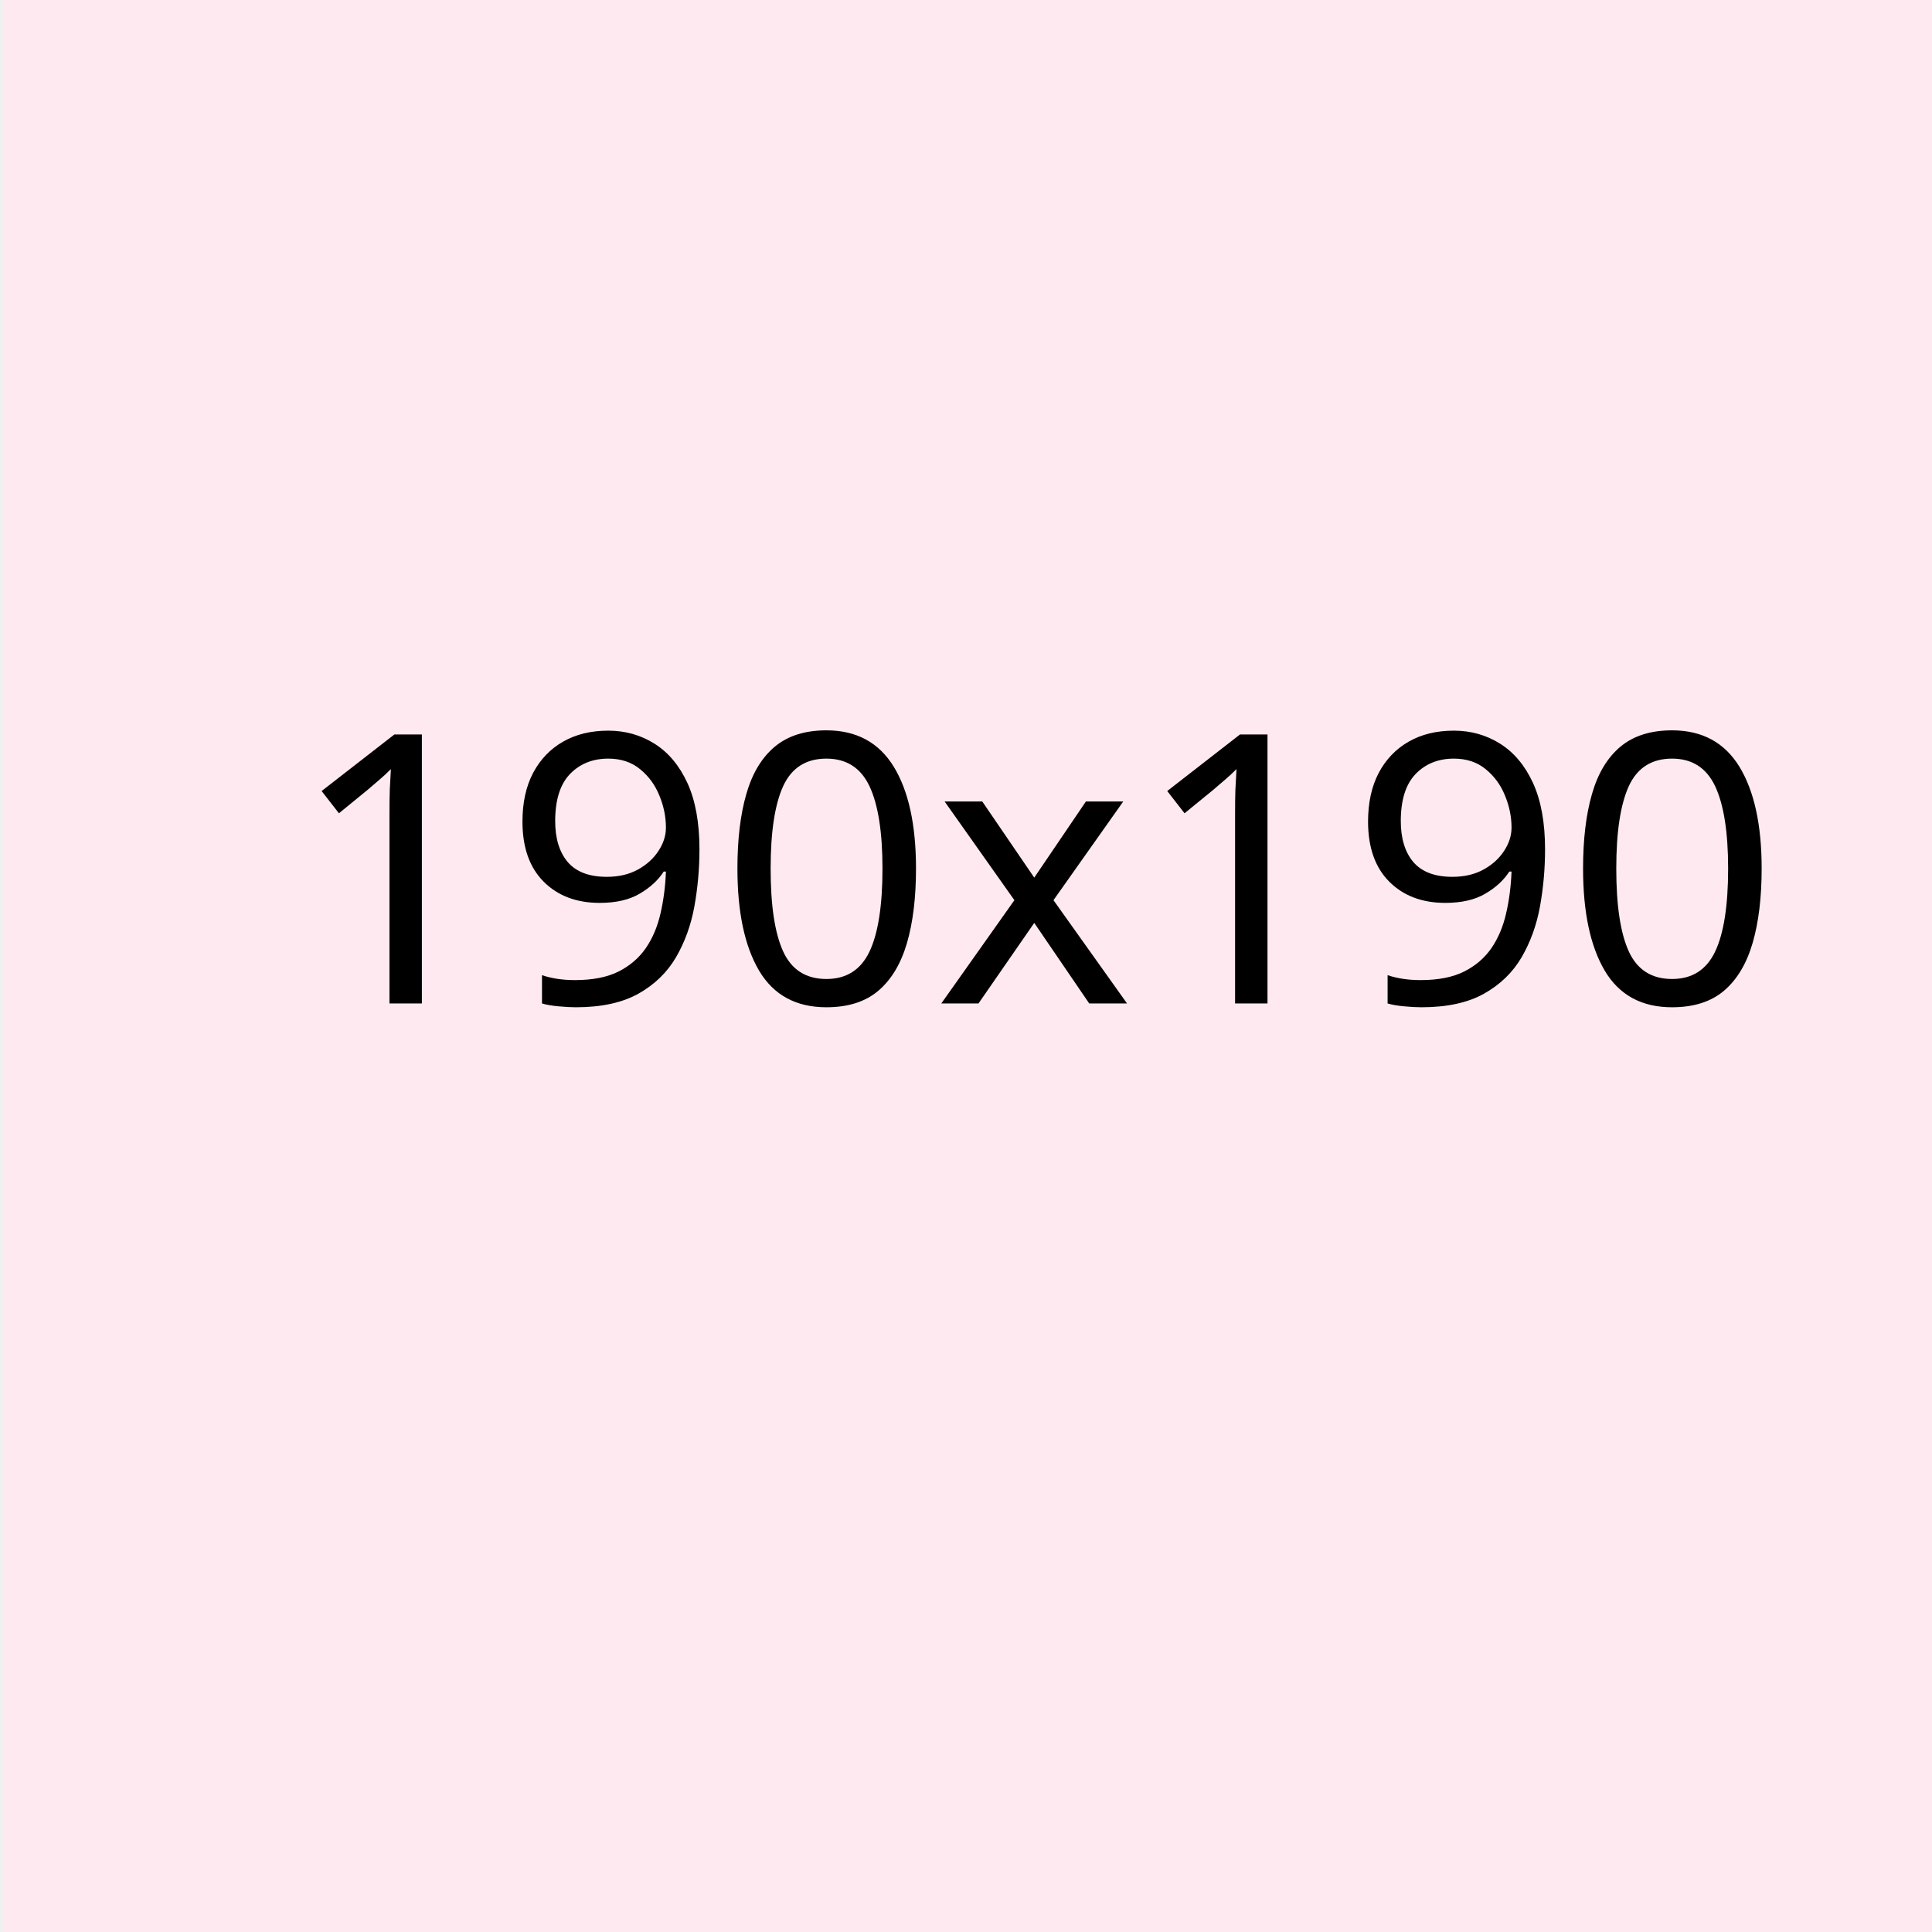
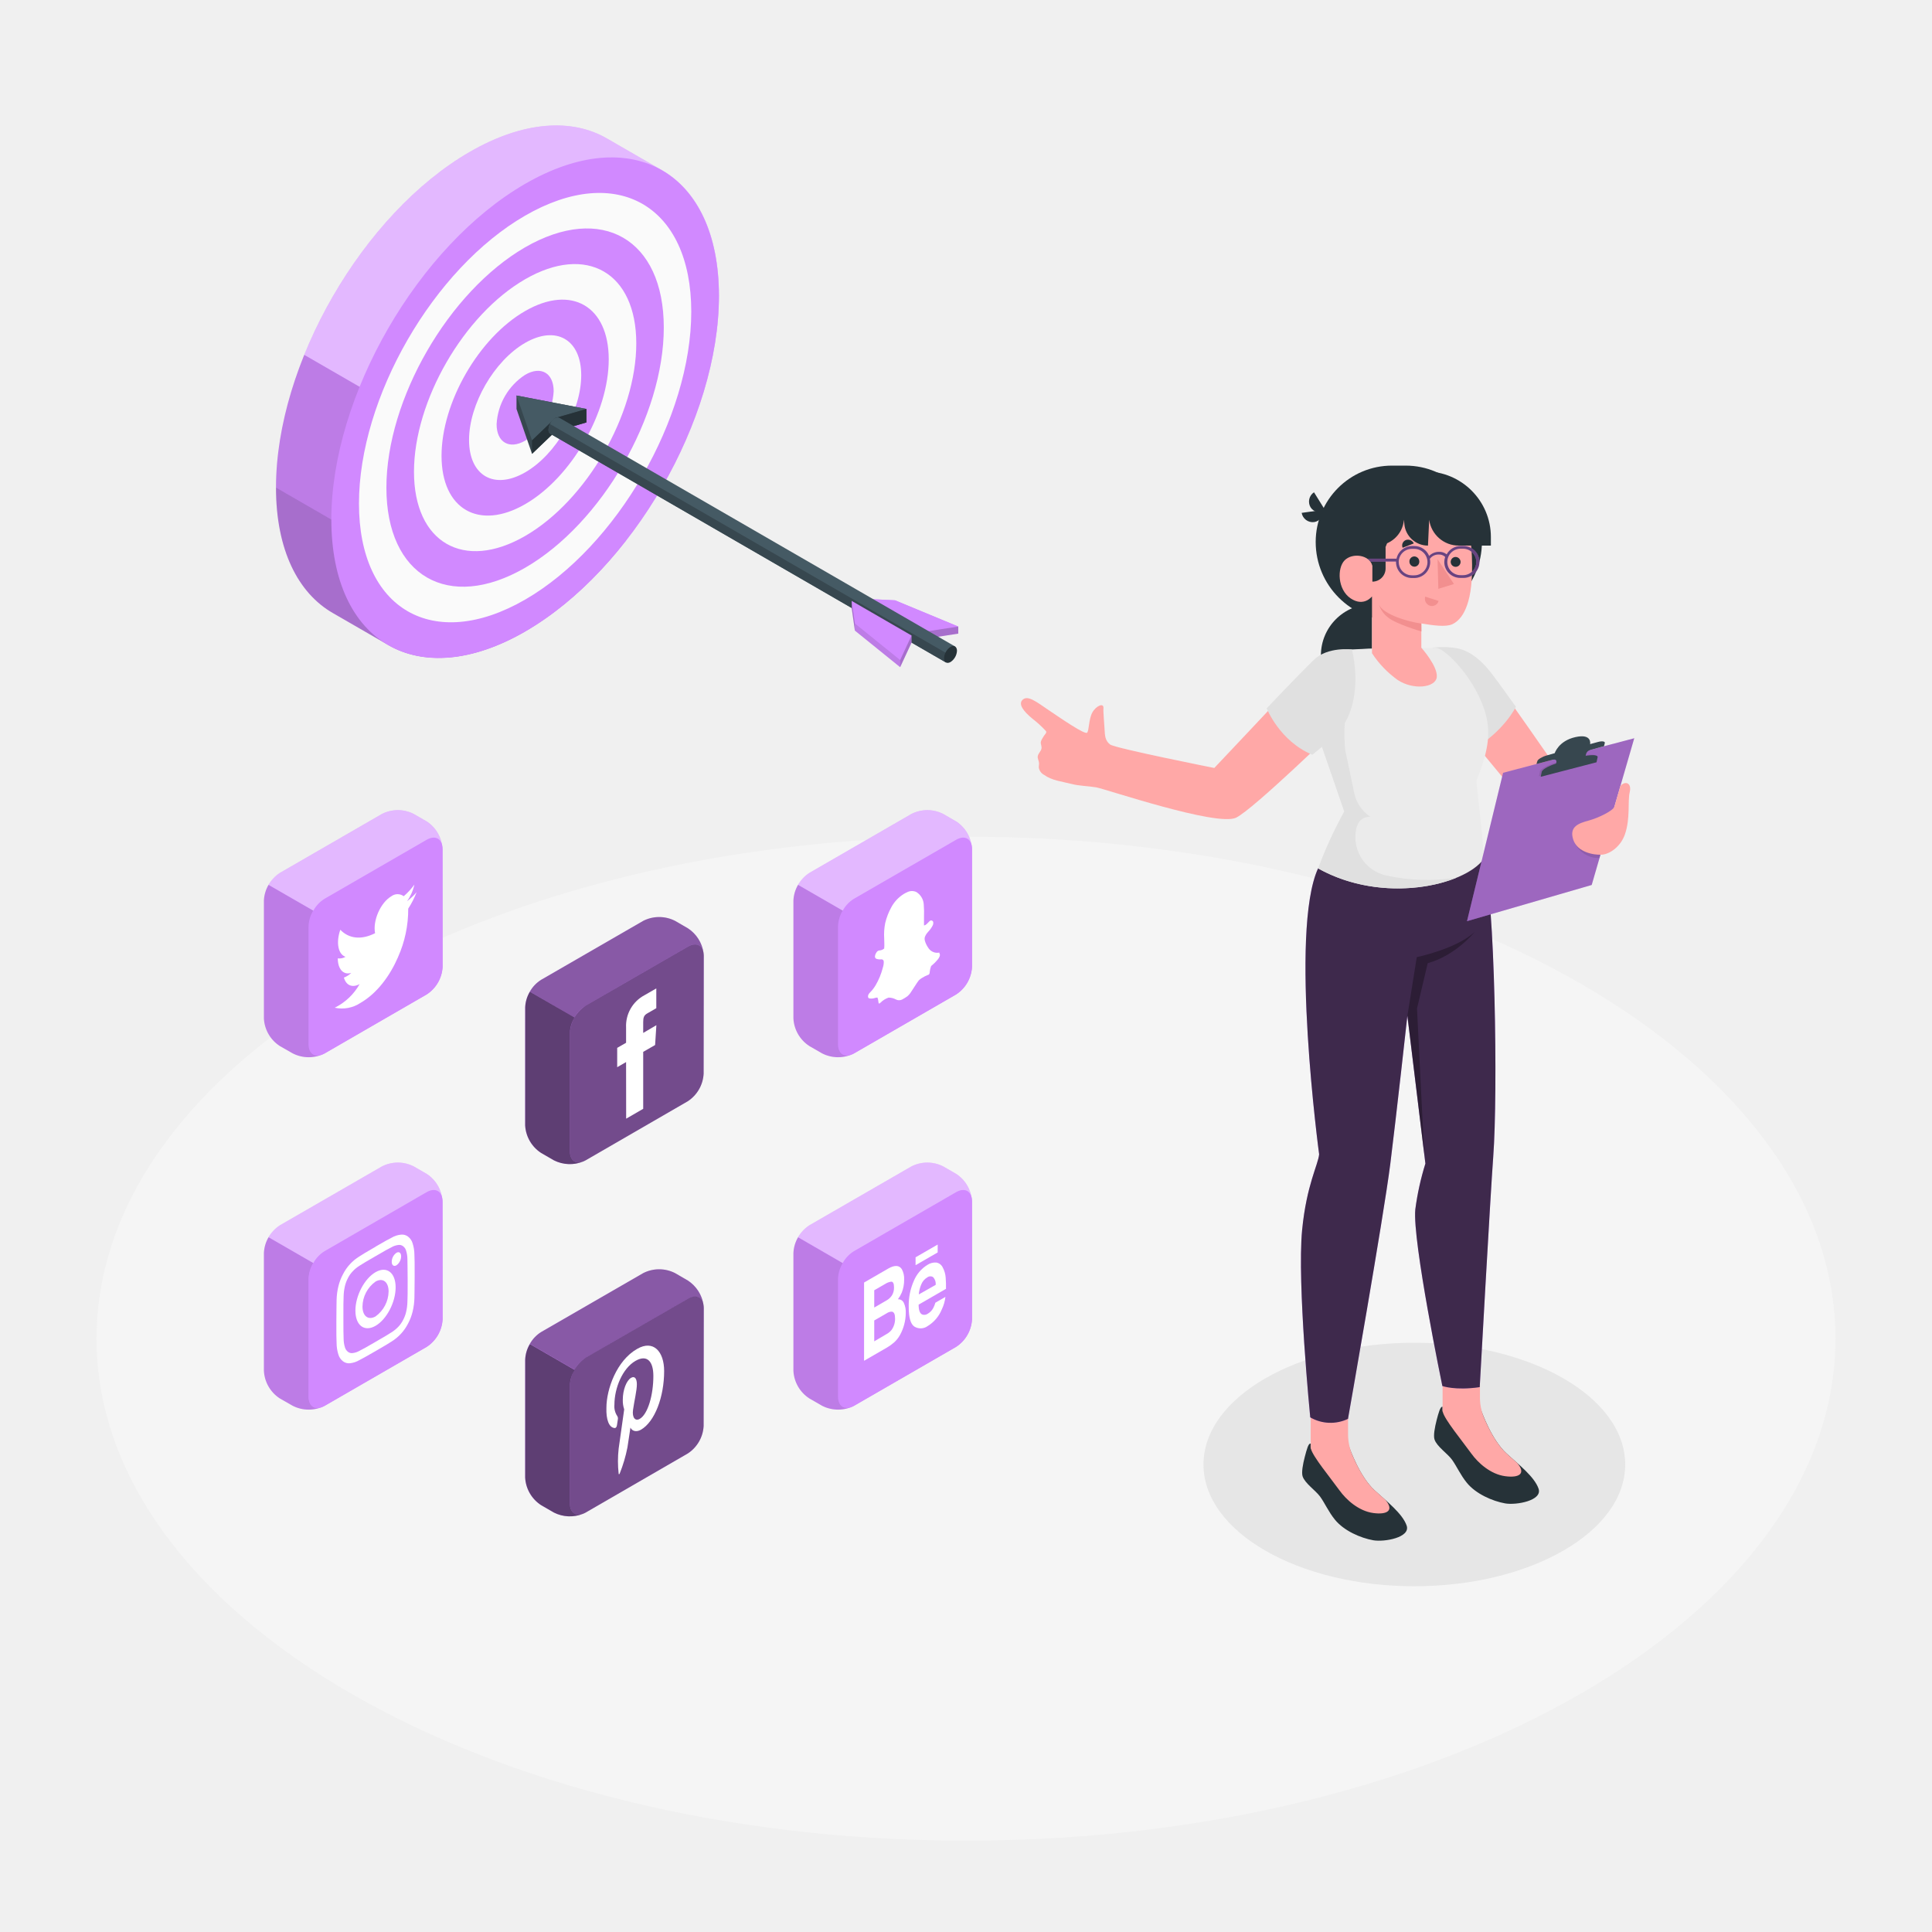
- <svg xmlns="http://www.w3.org/2000/svg" version="1.1" id="Layer_1" x="0px" y="0px" viewBox="0 0 190 190" style="enable-background:new 0 0 190 190;" xml:space="preserve">
-   <style type="text/css">
- 	.st0{fill:#FEE9F0;}
- 	.st1{font-family:'MyriadPro-Regular';}
- 	.st2{font-size:37.042px;}
- </style>
-   <rect x="0.3" class="st0" width="190" height="190" />
-   <text transform="matrix(1 0 0 1 28.3333 98.6836)" class="st1 st2">190x190</text>
+ <svg xmlns="http://www.w3.org/2000/svg" viewBox="0 0 500 500">
+   <g id="freepik--Floor--inject-214">
+     <ellipse id="freepik--floor--inject-214" cx="250" cy="346.45" rx="225.01" ry="129.91" style="fill:#f5f5f5" />
+   </g>
+   <g id="freepik--Shadow--inject-214">
+     <ellipse id="freepik--shadow--inject-214" cx="366.03" cy="379.01" rx="54.57" ry="31.51" style="fill:#e6e6e6" />
+   </g>
+   <g id="freepik--Target--inject-214">
+     <path d="M157.05,35.82c-9.08-5.25-21.62-4.51-35.48,3.49-27.69,16-50.15,54.89-50.14,86.88,0,16.05,5.66,27.3,14.79,32.51,2.38,1.36,11.83,6.82,14.23,8.21,9.07,5.24,21.61,4.49,35.46-3.5,27.69-16,50.15-54.89,50.15-86.88,0-16-5.62-27.2-14.68-32.44" style="fill:#D189FF" />
+     <path d="M71.43,126.19h0c0,16.05,5.66,27.3,14.79,32.51,2.38,1.36,11.83,6.82,14.23,8.21,9.07,5.24,21.6,4.49,35.45-3.5Z" style="opacity:0.2" />
+     <path d="M78.74,91.83c-4.64,11.46-7.31,23.32-7.31,34.36l64.47,37.22h0c9.56-5.52,18.49-13.77,26.09-23.52Z" style="opacity:0.1" />
+     <path d="M162,139.89c14.42-18.5,24.06-42.41,24.06-63.36,0-16-5.62-27.2-14.68-32.44l-14.33-8.27c-9.08-5.25-21.62-4.51-35.48,3.49-18.13,10.48-34,30.77-42.83,52.52Z" style="fill:#fff;opacity:0.4" />
+     <path d="M135.9,47.58c-27.69,16-50.15,54.89-50.15,86.87s22.46,45,50.16,29,50.17-54.89,50.15-86.88S163.57,31.59,135.9,47.58Z" style="fill:#D189FF" />
+     <path d="M135.9,55.81c-23.76,13.72-43,47.09-43,74.52s19.27,38.56,43,24.85,43-47.09,43-74.53S159.66,42.09,135.9,55.81Z" style="fill:#fafafa" />
+     <path d="M135.9,64C116.08,75.49,100,103.33,100,126.22s16.07,32.17,35.9,20.72,35.89-39.28,35.89-62.17S155.73,52.59,135.9,64Z" style="fill:#D189FF" />
+     <path d="M135.9,72.27c-15.89,9.18-28.76,31.49-28.76,49.83s12.88,25.79,28.77,16.61,28.76-31.48,28.76-49.83S151.79,63.1,135.9,72.27Z" style="fill:#fafafa" />
+     <path d="M135.9,80.5c-12,6.9-21.64,23.69-21.63,37.49s9.69,19.39,21.64,12.49S157.54,106.8,157.54,93,147.85,73.6,135.9,80.5Z" style="fill:#D189FF" />
+     <path d="M135.9,88.74c-8,4.62-14.51,15.88-14.51,25.13s6.5,13,14.52,8.38,14.51-15.88,14.51-25.14S143.92,84.11,135.9,88.74Z" style="fill:#fafafa" />
+     <path d="M135.9,97a16.33,16.33,0,0,0-7.38,12.79c0,4.7,3.31,6.61,7.39,4.26a16.35,16.35,0,0,0,7.38-12.79C143.29,96.52,140,94.61,135.9,97Z" style="fill:#D189FF" />
+     <polygon points="248 162.15 231.63 155.36 221.5 154.88 221.5 156.72 237 165.68 248 163.98 248 162.15" style="fill:#D189FF" />
+     <polygon points="221.5 154.88 231.63 155.36 248 162.15 237 163.85 221.5 154.88" style="fill:#D189FF" />
+     <polygon points="237 165.68 237 163.85 248 162.15 248 163.98 237 165.68" style="opacity:0.2" />
+     <polygon points="237 163.85 221.5 154.88 221.5 156.72 237 165.68 237 163.85" style="opacity:0.1" />
+     <polygon points="151.76 105.84 133.67 102.36 133.67 105.84 137.69 117.45 143.75 111.65 143.75 111.65 151.76 109.33 151.76 105.84" style="fill:#37474f" />
+     <polygon points="133.67 102.36 137.69 113.97 143.75 108.16 143.75 108.16 151.76 105.84 133.67 102.36" style="fill:#455a64" />
+     <polygon points="137.69 113.97 137.69 117.45 143.75 111.65 143.75 108.16 137.69 113.97" style="fill:#263238" />
+     <polygon points="143.75 108.16 151.76 105.84 151.76 109.33 143.75 111.65 143.75 108.16" style="fill:#263238" />
+     <path d="M144.83,108.16a1.14,1.14,0,0,0-1.21.08,3.75,3.75,0,0,0-1.67,2.93,1.2,1.2,0,0,0,.5,1.11h0l102.36,59.17,2.33-4.16Z" style="fill:#455a64" />
+     <path d="M142.32,109.73a3.38,3.38,0,0,0-.37,1.44,1.2,1.2,0,0,0,.5,1.11h0l102.36,59.17,1.05-1.86Z" style="fill:#37474f" />
+     <path d="M246,167.41a3.7,3.7,0,0,0-1.68,2.92c0,1.09.75,1.53,1.68,1a3.72,3.72,0,0,0,1.67-2.93C247.64,167.32,246.89,166.87,246,167.41Z" style="fill:#263238" />
+     <polygon points="235.91 166.32 235.91 166.31 235.91 164.47 220.41 155.51 220.41 157.35 221.24 163.2 232.96 172.67 235.91 166.32 235.91 166.32" style="fill:#D189FF" />
+     <polygon points="220.41 155.51 221.24 161.35 221.24 163.19 220.41 157.35 220.41 155.51" style="opacity:0.2" />
+     <polygon points="235.91 164.47 232.96 170.82 232.96 172.66 235.91 166.31 235.91 164.47" style="opacity:0.2" />
+     <polygon points="221.24 161.35 232.96 170.82 232.96 172.66 221.24 163.19 221.24 161.35" style="opacity:0.1" />
+   </g>
+   <g id="freepik--social-icons--inject-214">
+     <path d="M72.4,225.93l26.46-15.28a9.07,9.07,0,0,1,8.21,0l3.34,1.93a9.09,9.09,0,0,1,4.11,7.12v30.54a9.05,9.05,0,0,1-4.11,7.11L84,272.63a9.07,9.07,0,0,1-8.21,0L72.4,270.7a9.07,9.07,0,0,1-4.1-7.11V233A9.06,9.06,0,0,1,72.4,225.93Z" style="fill:#D189FF" />
+     <path d="M114.52,219.7c0-2.62-1.84-3.68-4.11-2.38L84,232.6a9.07,9.07,0,0,0-4.11,7.11v30.55c0,2.62,1.84,3.68,4.11,2.37l26.45-15.28a9.05,9.05,0,0,0,4.11-7.11Z" style="fill:#D189FF" />
+     <path d="M68.3,263.59a9,9,0,0,0,4.1,7.11l3.35,1.93a9.17,9.17,0,0,0,7.51.34c-1.94.73-3.41-.36-3.41-2.71V239.72a8.44,8.44,0,0,1,1.2-4.05L69.5,229a8.4,8.4,0,0,0-1.2,4Z" style="opacity:0.1" />
+     <path d="M114.47,219c-.31-2.09-2-2.85-4.06-1.66L84,232.6a8.29,8.29,0,0,0-2.91,3.07L69.5,229a8.32,8.32,0,0,1,2.9-3.06l26.46-15.28a9.07,9.07,0,0,1,8.21,0l3.34,1.94A9.18,9.18,0,0,1,114.47,219Z" style="fill:#fff;opacity:0.4" />
+     <path d="M103,247.71a30.3,30.3,0,0,0,2.65-12.56,23.28,23.28,0,0,0,2.17-4.25,15.61,15.61,0,0,1-2.49,2.35,11.74,11.74,0,0,0,1.91-4.31,17,17,0,0,1-2.76,3,2.66,2.66,0,0,0-3.18,0c-2.8,1.62-4.87,6.31-4.23,9.57-3.62,1.84-6.82,1.39-9-.89-1.14,3.27-.59,6.36,1.35,7a3.11,3.11,0,0,1-2,.41c0,2.72,1.4,4.39,3.49,3.75A5.52,5.52,0,0,1,89,253c.56,2,2.16,2.73,4.07,1.68a15.06,15.06,0,0,1-6.44,6.12,8.68,8.68,0,0,0,6.66-1.25c4.3-2.48,7.61-7,9.71-11.82" style="fill:#fff" />
+     <path d="M209.43,225.93l26.46-15.28a9.07,9.07,0,0,1,8.21,0l3.34,1.93a9.09,9.09,0,0,1,4.11,7.12v30.54a9.05,9.05,0,0,1-4.11,7.11L221,272.63a9.07,9.07,0,0,1-8.21,0l-3.35-1.93a9.07,9.07,0,0,1-4.1-7.11V233A9.06,9.06,0,0,1,209.43,225.93Z" style="fill:#D189FF" />
+     <path d="M251.55,219.7c0-2.62-1.84-3.68-4.11-2.37L221,232.6a9.07,9.07,0,0,0-4.11,7.11v30.55c0,2.62,1.84,3.68,4.11,2.37l26.45-15.27a9.09,9.09,0,0,0,4.11-7.12Z" style="fill:#D189FF" />
+     <path d="M251.5,219c-.31-2.09-2-2.85-4.06-1.66L221,232.6a8.29,8.29,0,0,0-2.91,3.07L206.53,229a8.32,8.32,0,0,1,2.9-3.06l26.46-15.28a9.07,9.07,0,0,1,8.21,0l3.34,1.94A9.18,9.18,0,0,1,251.5,219Z" style="fill:#fff;opacity:0.4" />
+     <path d="M205.33,263.59a9.07,9.07,0,0,0,4.1,7.11l3.35,1.93a9.21,9.21,0,0,0,7.51.33c-1.94.73-3.41-.36-3.41-2.7V239.71a8.44,8.44,0,0,1,1.2-4.05L206.53,229a8.44,8.44,0,0,0-1.2,4Z" style="opacity:0.1" />
+     <path d="M243.25,246.58h0s0,0,0,0h0a1.28,1.28,0,0,0-.59,0h0a2.73,2.73,0,0,1-2.46-1.34,5.81,5.81,0,0,1-.84-1.77h0a1.85,1.85,0,0,1,0-1h0a4.13,4.13,0,0,1,.84-1.31h0a7.24,7.24,0,0,0,1.14-1.57h0a1.73,1.73,0,0,0,.17-.42l0-.14a1.06,1.06,0,0,0,0-.44h0a.57.57,0,0,0-.4-.36h0c-.21-.08-.46.06-.68.3h0a7.26,7.26,0,0,1-.61.62,0,0,0,0,0,0,0,1.38,1.38,0,0,1-.69.37,1.35,1.35,0,0,1,0-.23h0c0-.63,0-1.31,0-2h0a27.47,27.47,0,0,0-.06-3.15v0a4.06,4.06,0,0,0-1.94-3.3,2.71,2.71,0,0,0-2.37.07h0a7.62,7.62,0,0,0-.85.44,9.14,9.14,0,0,0-3.24,3.45,16.3,16.3,0,0,0-1.58,4.09h0a15.32,15.32,0,0,0-.26,4h0c0,.87.09,1.68,0,2.53a.11.11,0,0,1,0,.06,2.06,2.06,0,0,1-.81.43h0a4,4,0,0,1-.63.1h0a1.11,1.11,0,0,0-.61.56h0v0a1.88,1.88,0,0,0-.34,1v.07h0a.56.56,0,0,0,.2.4c.09.06.17.09.22.12h0a3.12,3.12,0,0,0,1.28.11h0a.6.6,0,0,1,.57.51,4.32,4.32,0,0,1-.23,1.64h0A17.7,17.7,0,0,1,226.6,255a9.34,9.34,0,0,1-1.42,1.83l0,0a1.81,1.81,0,0,0-.51.75.3.3,0,0,0,0,.1.67.67,0,0,0,.08.56.35.35,0,0,0,.21.14h0a2.77,2.77,0,0,0,1.31-.06h0a2.74,2.74,0,0,1,.82-.16s0,.12.09.29.11.72.2,1.11c0,.11.09.17.17.15a.66.66,0,0,0,.32-.22l0,0a5.53,5.53,0,0,1,2.08-1.31h0a4,4,0,0,1,1.95.5h0a1.75,1.75,0,0,0,1.56,0h0a12.33,12.33,0,0,0,1.32-.81h0a4.5,4.5,0,0,0,1-1.15s0,0,0,0c.7-1,1.33-2.13,2-3h0a4,4,0,0,1,.81-.62h0a9.3,9.3,0,0,1,1.7-.85l.06,0a.77.77,0,0,0,.19-.28.66.66,0,0,0,.06-.22c0-.1,0-.15,0-.06a.29.29,0,0,0,0-.09,7,7,0,0,1,.33-1.48.89.89,0,0,1,.35-.37l0,0a10.84,10.84,0,0,0,1.35-1.36l0,0a2.91,2.91,0,0,0,.55-.88h0c.14-.37.07-.72-.12-.79Z" style="fill:#fff;fill-rule:evenodd" />
+     <path d="M209.43,317.13l26.46-15.27a9.07,9.07,0,0,1,8.21,0l3.34,1.93a9.07,9.07,0,0,1,4.11,7.11v30.55a9.08,9.08,0,0,1-4.11,7.11L221,363.83a9.07,9.07,0,0,1-8.21,0l-3.35-1.93a9.06,9.06,0,0,1-4.1-7.11V324.24A9.06,9.06,0,0,1,209.43,317.13Z" style="fill:#D189FF" />
+     <path d="M251.55,310.9c0-2.62-1.84-3.68-4.11-2.37L221,323.8a9.08,9.08,0,0,0-4.11,7.11v30.55c0,2.62,1.84,3.68,4.11,2.37l26.45-15.27a9.07,9.07,0,0,0,4.11-7.11Z" style="fill:#D189FF" />
+     <path d="M231.41,347.4a7.53,7.53,0,0,0,1.49-1.87,12,12,0,0,0,1.51-5.7,5.59,5.59,0,0,0-.51-2.67,1.59,1.59,0,0,0-1.52-.91,8.62,8.62,0,0,0,1-1.74,8.75,8.75,0,0,0,.61-3.33,5.13,5.13,0,0,0-.61-2.74c-.67-1-1.8-1.08-3.41-.19l-6.35,3.67v20.25l5.92-3.42A11.33,11.33,0,0,0,231.41,347.4Zm-5.16-13.48,2.86-1.65a3.8,3.8,0,0,1,1.55-.58c.48,0,.71.52.71,1.46a3.79,3.79,0,0,1-.53,2.09,4.12,4.12,0,0,1-1.39,1.3l-3.2,1.85Zm0,13.22v-5.4l3.24-1.87a2.34,2.34,0,0,1,1.31-.42c.56.08.84.64.84,1.69a4.91,4.91,0,0,1-.87,3,4.16,4.16,0,0,1-1.33,1.12Z" style="fill:#fff" />
+     <path d="M236.64,343.32a3.08,3.08,0,0,0,3.43-.13,9,9,0,0,0,3.66-4.3,10,10,0,0,0,.94-3.25l-2.6,1.5a6.47,6.47,0,0,1-.52,1.33,3.66,3.66,0,0,1-1.41,1.5,1.61,1.61,0,0,1-1.4.25q-1-.36-1-2.58l7.08-4.09a28.31,28.31,0,0,0-.08-2.92,6.49,6.49,0,0,0-.78-2.65,2.23,2.23,0,0,0-1.68-1.24,3.73,3.73,0,0,0-2.28.62,8.8,8.8,0,0,0-3.48,4.08,15.62,15.62,0,0,0-1.34,6.74Q235.16,342.34,236.64,343.32Zm1.82-11a3.65,3.65,0,0,1,1.52-1.73,1.3,1.3,0,0,1,1.51-.07,2.56,2.56,0,0,1,.67,2L237.78,335A8.11,8.11,0,0,1,238.46,332.32Z" style="fill:#fff" />
+     <polygon points="242.67 322.09 236.95 325.39 236.95 327.43 242.67 324.13 242.67 322.09" style="fill:#fff" />
+     <path d="M251.5,310.19c-.31-2.09-2-2.84-4.06-1.66L221,323.8a8.29,8.29,0,0,0-2.91,3.07l-11.55-6.68a8.39,8.39,0,0,1,2.9-3.06l26.46-15.28a9.13,9.13,0,0,1,8.21,0l3.34,1.94A9.18,9.18,0,0,1,251.5,310.19Z" style="fill:#fff;opacity:0.4" />
+     <path d="M205.33,354.79a9.06,9.06,0,0,0,4.1,7.11l3.35,1.93a9.17,9.17,0,0,0,7.51.33c-1.94.73-3.41-.36-3.41-2.7V330.91a8.37,8.37,0,0,1,1.2-4l-11.55-6.68a8.44,8.44,0,0,0-1.2,4.05Z" style="opacity:0.1" />
+     <path d="M182.14,338.51a9.09,9.09,0,0,0-4.1-7.11l-3.35-1.93a9.07,9.07,0,0,0-8.21,0L140,344.74a9.09,9.09,0,0,0-4.11,7.12V382.4a9.09,9.09,0,0,0,4.11,7.12l3.34,1.93a9.13,9.13,0,0,0,8.21,0L178,376.17a9.09,9.09,0,0,0,4.1-7.11Z" style="fill:#D189FF" />
+     <path d="M135.92,382.41a9.07,9.07,0,0,0,4.11,7.11l3.34,1.93a9.13,9.13,0,0,0,7.51.33c-1.93.73-3.4-.36-3.4-2.7V358.53a8.28,8.28,0,0,1,1.21-4l-11.56-6.68a8.44,8.44,0,0,0-1.2,4.05Z" style="opacity:0.55" />
+     <path d="M182.14,338.49c0-2.62-1.84-3.68-4.1-2.37l-26.46,15.27a9.08,9.08,0,0,0-4.1,7.12v30.54c0,2.67,1.83,3.7,4.1,2.4L178,376.15a9.06,9.06,0,0,0,4.1-7.11Z" style="opacity:0.45" />
+     <path d="M182.09,337.8c-.31-2.08-2-2.84-4.06-1.66l-26.44,15.27a8.29,8.29,0,0,0-2.91,3.07l-11.55-6.67a8.24,8.24,0,0,1,2.9-3.06l26.45-15.28a9.09,9.09,0,0,1,8.22,0L178,331.4A9.19,9.19,0,0,1,182.09,337.8Z" style="opacity:0.35" />
+     <path d="M159.12,369.58c.25,0,.48-.27.55-.75.05-.33.17-1.16.23-1.5s0-.61-.16-.86a4.55,4.55,0,0,1-.73-2.93c0-4.32,2.09-9.41,5.46-11.35,3-1.72,4.62.14,4.62,3.89,0,4.93-1.41,9.9-3.52,11.12-1.16.67-2-.31-1.75-2.28.33-2.36,1-5.07,1-6.64,0-1.4-.49-2.28-1.5-1.7-1.19.69-2.14,3.13-2.14,5.66a7.29,7.29,0,0,0,.36,2.51s-1.22,8.63-1.43,10.14a29,29,0,0,0,0,6.52c0,.19.19.14.27-.06a37.42,37.42,0,0,0,2-6.75c.14-.84.78-5.15.78-5.15.39.91,1.52,1.25,2.72.56,3.57-2.06,6-8.47,6-15.18,0-5.07-2.79-8.18-7-5.73-5.28,3-7.94,10.4-7.94,15.26C156.84,367.3,157.56,369.5,159.12,369.58Z" style="fill:#fff" />
+     <path d="M72.4,317.13l26.46-15.27a9.07,9.07,0,0,1,8.21,0l3.34,1.93a9.07,9.07,0,0,1,4.11,7.11v30.55a9.08,9.08,0,0,1-4.11,7.11L84,363.83a9.07,9.07,0,0,1-8.21,0L72.4,361.9a9.06,9.06,0,0,1-4.1-7.11V324.24A9.06,9.06,0,0,1,72.4,317.13Z" style="fill:#D189FF" />
+     <path d="M68.3,354.79a9.08,9.08,0,0,0,4.1,7.12l3.35,1.93a9.21,9.21,0,0,0,7.51.33c-1.94.73-3.41-.36-3.41-2.7V330.92a8.44,8.44,0,0,1,1.2-4.05L69.5,320.2a8.44,8.44,0,0,0-1.2,4.05Z" style="opacity:0.1" />
+     <path d="M114.52,310.91c0-2.62-1.84-3.68-4.11-2.37L84,323.81a9.08,9.08,0,0,0-4.11,7.11v30.55c0,2.62,1.84,3.68,4.11,2.37l26.45-15.27a9.08,9.08,0,0,0,4.11-7.11Z" style="fill:#D189FF" />
+     <path d="M114.47,310.19c-.31-2.09-2-2.84-4.06-1.66L84,323.8a8.29,8.29,0,0,0-2.91,3.07L69.5,320.19a8.39,8.39,0,0,1,2.9-3.06l26.46-15.28a9.13,9.13,0,0,1,8.21,0l3.34,1.94A9.18,9.18,0,0,1,114.47,310.19Z" style="fill:#fff;opacity:0.4" />
+     <path d="M97.19,325.1c2.7-1.57,3-1.74,4.09-2.29a4.56,4.56,0,0,1,1.89-.62,1.57,1.57,0,0,1,1.16.34,2.09,2.09,0,0,1,.76,1.11,7.6,7.6,0,0,1,.35,2.31c0,1.4.06,1.82.06,5.43s0,4-.06,5.5a12.62,12.62,0,0,1-.35,2.71,8,8,0,0,1-.76,2,7.42,7.42,0,0,1-1.16,1.69,9,9,0,0,1-1.89,1.55c-1.07.68-1.39.88-4.09,2.44s-3,1.74-4.1,2.29a4.58,4.58,0,0,1-1.88.62,1.59,1.59,0,0,1-1.17-.34,2.25,2.25,0,0,1-.76-1.11,7.6,7.6,0,0,1-.35-2.31c-.05-1.4-.06-1.82-.06-5.43s0-4,.06-5.5a12.62,12.62,0,0,1,.35-2.71,8.88,8.88,0,0,1,.76-2,7.15,7.15,0,0,1,1.17-1.69,8.61,8.61,0,0,1,1.88-1.55c1.07-.68,1.39-.88,4.1-2.44m0-2.44c-2.76,1.59-3.1,1.81-4.18,2.5a11.5,11.5,0,0,0-4.26,4.64,13.1,13.1,0,0,0-1.17,3.07,16.44,16.44,0,0,0-.47,3.55c0,1.47-.06,1.94-.06,5.61s0,4.13.06,5.54a9.92,9.92,0,0,0,.47,3,3.43,3.43,0,0,0,1.17,1.72,2.51,2.51,0,0,0,1.79.52A6.06,6.06,0,0,0,93,352c1.08-.56,1.42-.74,4.18-2.33s3.09-1.81,4.18-2.5a11.74,11.74,0,0,0,4.25-4.64,13.1,13.1,0,0,0,1.17-3.07,16.54,16.54,0,0,0,.47-3.56c0-1.47.06-1.93.06-5.6s0-4.13-.06-5.54a9.92,9.92,0,0,0-.47-3,3.38,3.38,0,0,0-1.17-1.72,2.51,2.51,0,0,0-1.79-.52,5.83,5.83,0,0,0-2.46.79c-1.09.56-1.43.74-4.18,2.33" style="fill:#fff" />
+     <path d="M97.19,329.24c-2.88,1.66-5.21,6.11-5.21,9.95s2.33,5.59,5.21,3.93,5.2-6.11,5.2-9.95-2.33-5.59-5.2-3.93m0,11.45c-1.87,1.07-3.38-.07-3.38-2.56a8.09,8.09,0,0,1,3.38-6.46c1.86-1.07,3.38.07,3.38,2.56a8.12,8.12,0,0,1-3.38,6.46" style="fill:#fff" />
+     <path d="M103.81,325.14a2.92,2.92,0,0,1-1.21,2.32c-.67.39-1.22,0-1.22-.92a2.89,2.89,0,0,1,1.22-2.32c.67-.39,1.21,0,1.21.92" style="fill:#fff" />
+     <path d="M182.14,247.36a9.1,9.1,0,0,0-4.1-7.12l-3.35-1.93a9.07,9.07,0,0,0-8.21,0L140,253.59a9.07,9.07,0,0,0-4.11,7.11v30.55a9.07,9.07,0,0,0,4.11,7.11l3.34,1.93a9.07,9.07,0,0,0,8.21,0L178,285a9.1,9.1,0,0,0,4.1-7.12Z" style="fill:#D189FF" />
+     <path d="M135.92,291.25a9.09,9.09,0,0,0,4.11,7.12l3.34,1.93a9.21,9.21,0,0,0,7.51.33c-1.93.73-3.4-.36-3.4-2.7V267.38a8.35,8.35,0,0,1,1.21-4.05l-11.56-6.67a8.44,8.44,0,0,0-1.2,4Z" style="opacity:0.55" />
+     <path d="M182.14,247.36c0-2.62-1.84-3.68-4.1-2.37l-26.46,15.27a9.06,9.06,0,0,0-4.1,7.11v30.55c0,2.62,1.83,3.68,4.1,2.37L178,285a9.08,9.08,0,0,0,4.1-7.12Z" style="opacity:0.45" />
+     <path d="M162.05,289.51l4.41-2.55V272.22l3.08-1.77.33-5.13-3.41,2v-2.81c0-1.16.18-1.72,1-2.21l2.39-1.38v-5.12l-3.06,1.76a9,9,0,0,0-4.76,8.37v3.94l-2.3,1.32v5l2.3-1.33Z" style="fill:#fff" />
+     <path d="M182.09,246.65c-.31-2.09-2-2.85-4.06-1.66l-26.44,15.27a8.21,8.21,0,0,0-2.91,3.07l-11.55-6.68a8.24,8.24,0,0,1,2.9-3.06l26.45-15.28a9.09,9.09,0,0,1,8.22,0l3.33,1.94A9.15,9.15,0,0,1,182.09,246.65Z" style="opacity:0.35" />
+   </g>
+   <g id="freepik--Character--inject-214">
+     <path d="M371.57,167.6c6.38.29,9.42,1.28,12.76,5.21s20,28.1,20,28.1-2.95,8.28-9.41,7.57l-12.68-15.34Z" style="fill:#ffa8a7" />
+     <path d="M370.72,167.61s4.58-.6,7.85.58,5.82,3.93,7.74,6.47,6,8.26,6,8.26-3.05,6.4-11.37,11.22Z" style="fill:#e0e0e0" />
+     <g id="freepik--character--inject-214">
+       <path d="M363.12,160.65h-2.21a20.41,20.41,0,0,1-20.41-20.4h0a19.75,19.75,0,0,1,19.75-19.75h3.52a19.75,19.75,0,0,1,19.75,19.75h0A20.41,20.41,0,0,1,363.12,160.65Z" style="fill:#263238" />
+       <path d="M341.85,182.86h0a13.25,13.25,0,0,0,13.24-13.25V156.37h0a13.24,13.24,0,0,0-13.24,13.24Z" style="fill:#263238" />
+       <path d="M348.86,375v-1.38c.55,1.62,3.08,8.6,6.91,12.1,3.05,2.78,7.21,6,8.27,9.1s-5.79,4.3-8.64,3.8c-3.31-.59-7.59-2.46-9.92-5.33-1.64-2-2.68-4.4-3.86-6s-3.86-3.36-4.5-5.19c-.34-1,.07-3.21.56-5.07s.93-3.59,1.51-3.43c0,.21,0,1.05,0,1.05a7.65,7.65,0,0,0,4.84,1.63C345.44,376.35,348.87,376.07,348.86,375Z" style="fill:#263238" />
+       <path d="M358.53,388.16c-.94-.85-1.89-1.67-2.76-2.46-2.68-2.44-4.72-6.59-5.89-9.42a13.25,13.25,0,0,1-1-5.09v-5.51h-9.67v9h0v.24l.05,0c.47,2,4.91,7.35,7.43,10.83,1.69,2.34,4.9,5.31,8.73,5.82C359,392.06,360.9,390.91,358.53,388.16Z" style="fill:#ffa8a7" />
+       <path d="M383,365.46v-1.38c.55,1.62,3.08,8.6,6.91,12.1,3.05,2.78,7.21,6,8.27,9.09s-5.79,4.31-8.64,3.81c-3.31-.59-7.59-2.47-9.92-5.33-1.64-2-2.69-4.4-3.86-6s-3.87-3.36-4.5-5.19c-.35-1,.07-3.21.55-5.08.45-1.71.94-3.58,1.52-3.42v1.05a7.63,7.63,0,0,0,4.84,1.63C379.57,366.82,383,366.54,383,365.46Z" style="fill:#263238" />
+       <path d="M392.66,378.63c-.94-.85-1.89-1.67-2.76-2.46-2.68-2.45-4.72-6.59-5.89-9.42a13.29,13.29,0,0,1-1-5.09v-5.51h-9.67v9h0v.24l.05,0c.47,2,4.9,7.35,7.42,10.83,1.69,2.34,4.91,5.31,8.74,5.82C393.17,382.53,395,381.38,392.66,378.63Z" style="fill:#ffa8a7" />
+       <path d="M341.12,224.73c-7.5,16.37.27,74,.27,74-.23,2.66-3.26,7.89-4.4,19.58-1.33,13.81,2.1,48.5,2.1,48.5a10.46,10.46,0,0,0,9.77.39s9.22-52.24,10.95-66c1.51-12,4.42-38.35,4.42-38.35l4.66,38.28A70.87,70.87,0,0,0,366.28,313c-.79,8.08,7,45.7,7,45.7s3.34,1.22,9.67.29c0,0,2.77-49.93,3.5-59.66,1.23-16.35.47-67.35-2.53-77Z" style="fill:#D189FF" />
+       <path d="M341.12,224.73c-7.5,16.37.27,74,.27,74-.23,2.66-3.26,7.89-4.4,19.58-1.33,13.81,2.1,48.5,2.1,48.5a10.46,10.46,0,0,0,9.77.39s9.22-52.24,10.95-66c1.51-12,4.42-38.35,4.42-38.35l4.66,38.28A70.87,70.87,0,0,0,366.28,313c-.79,8.08,7,45.7,7,45.7s3.34,1.22,9.67.29c0,0,2.77-49.93,3.5-59.66,1.23-16.35.47-67.35-2.53-77Z" style="opacity:0.7" />
+       <path d="M364.23,262.91l2.43-15.2s10.29-2.14,15-6.53c0,0-4.9,6.1-12.17,8.09L366.72,261l1.86,37.66Z" style="opacity:0.3" />
+       <path d="M354.34,167.85h0c-2.85.2-3.8.13-5.87.34-4.13.43-5.13,6.47-6.82,10a16.45,16.45,0,0,0-.45,12.39L347.89,210s-3.13,7.58-6.77,14.74c16.8,9.38,37.79,4.45,42.84-2.4.21-1.45-1.08-12.8-1.88-20.21,3-7.43,3.74-12.13,2.49-17-2.32-9.11-10.62-17.49-13-17.48Z" style="fill:#ebebeb" />
+       <path d="M340.06,127.4l2.91,4.68a2.68,2.68,0,0,1-3.79-.78A2.9,2.9,0,0,1,340.06,127.4Z" style="fill:#263238" />
+       <path d="M336.87,132.73l5.46-.76a2.68,2.68,0,0,1-2.25,3.15A2.91,2.91,0,0,1,336.87,132.73Z" style="fill:#263238" />
+       <path d="M376.16,129.2c2.27,1.34,5.07,7.05,4.8,19-.24,10.15-3.53,12.66-5.18,13.38s-4.84.29-7.94-.23v6.27s4.28,4.79,4,7.59-6.19,3.45-10.19.72a26,26,0,0,1-6.58-6.88V154.35s-2.09,2.8-5.51.52S346,147,348,145s6.35-1.44,7.15,1.35c0,0,5.07-3.77,5.07-13.1C360.24,129.33,370.75,128.87,376.16,129.2Z" style="fill:#ffa8a7" />
+       <path d="M367.31,145.27a1.29,1.29,0,0,1-1.21,1.39,1.31,1.31,0,0,1-1.34-1.26A1.29,1.29,0,0,1,366,144,1.31,1.31,0,0,1,367.31,145.27Z" style="fill:#263238" />
+       <path d="M368.84,154.41l3.47,1.11a1.79,1.79,0,0,1-2.26,1.24A1.9,1.9,0,0,1,368.84,154.41Z" style="fill:#f28f8f" />
+       <path d="M365.89,140.64,363,141.76a1.5,1.5,0,0,1,.84-2A1.65,1.65,0,0,1,365.89,140.64Z" style="fill:#263238" />
+       <path d="M378,145.41a1.28,1.28,0,1,1-1.34-1.27A1.32,1.32,0,0,1,378,145.41Z" style="fill:#263238" />
+       <polygon points="372.04 144.71 372.24 152.39 376.28 151.14 372.04 144.71" style="fill:#f28f8f" />
+       <path d="M367.84,161.38c-3.26-.43-10-2.36-11-5a6.81,6.81,0,0,0,2.35,3.39c2,1.71,8.67,3.65,8.67,3.65Z" style="fill:#f28f8f" />
+       <path d="M358.64,226.55a10.16,10.16,0,0,1-7.57-12.38,5.12,5.12,0,0,1,.18-.52,3.3,3.3,0,0,1,3.4-2.26h0a9.82,9.82,0,0,1-4.2-6.26s-2.73-13.23-2.35-11-1-6.08.7-10.78l-6.63-4.08-1.25.87a16.89,16.89,0,0,0,.28,10.47L347.89,210a110.37,110.37,0,0,0-6.77,14.74c12.38,6.91,27,6.05,35.91,2.38A49.07,49.07,0,0,1,358.64,226.55Z" style="fill:#e0e0e0" />
+       <path d="M348.47,168.19c-4.71.08-7,1.37-13.27,8.24-3.9,4.31-20.94,22.32-20.94,22.32s-25.61-5.09-26.94-6.06-1.38-2.41-1.45-3.85-.38-4.57-.3-5.5c.15-1.62-1.94-.65-2.88,1.06s-.81,4.58-1.34,5.21-6.88-3.75-10-5.86-5.51-4.06-6.82-2.52c-.94,1.1.33,2.84,2.63,4.74a27.16,27.16,0,0,1,3.52,3.22c.31.36-.24.86-.43,1.14-.35.54-1,1.42-.89,2.09a5.6,5.6,0,0,1,.2,1.07c0,.83-.89,1.44-1,2.27-.06.6.32,1.16.35,1.77,0,.38-.09.77-.06,1.16a2.59,2.59,0,0,0,1.28,1.8c2.18,1.56,4.66,1.74,7.16,2.39,2.08.54,4.08.5,6.42.89s31.3,10.24,36.2,7.84c4.5-2.21,25.87-23,25.87-23C353,179.91,348.47,168.19,348.47,168.19Z" style="fill:#ffa8a7" />
+       <path d="M349.89,168.08s-6.29-.81-9.89,2.71c-4.54,4.43-12.18,12.53-12.18,12.53s3.36,8.5,11.8,12c0,0,6.83-5.17,8.85-9S351.71,176.11,349.89,168.08Z" style="fill:#e0e0e0" />
+     </g>
+     <polygon points="422.94 191.06 389 200 379.66 238.4 411.93 229.03 422.94 191.06" style="fill:#D189FF" />
+     <polygon points="422.94 191.06 389 200 379.66 238.4 411.93 229.03 422.94 191.06" style="opacity:0.25" />
+     <g style="opacity:0.1">
+       <path d="M407.6,218.25a6.76,6.76,0,0,0,6.35,3.8l.25-.85Z" />
+     </g>
+     <g style="opacity:0.1">
+       <path d="M412.72,197.16s.12-.58.28-1.3-1.84-.74-4.45-.06l-5,1.29c-2.61.68-4.86,1.81-5,2.52l-.28,1.3Z" />
+     </g>
+     <path d="M415.32,192.29c.1-.44-.71-.56-1.8-.26l-2,.55s.59-2.8-3.8-1.82-5.36,4.16-5.36,4.16l-2.11.6c-1.17.33-2.23,1-2.37,1.4l-.25.81,17.49-4.61S415.22,192.74,415.32,192.29Z" style="fill:#37474f" />
+     <path d="M412.91,193.67c-1.6.39-2.26.6-2.5,1.71s-.39,2.18-.39,2.18l-7.73,2s.37-1.59.49-2.21-.15-1-1.38-.67l-.1-.49,12.12-3.09Z" style="fill:#37474f" />
+     <path d="M413.18,197.28l.28-1.29c.16-.72-1.84-.75-4.45-.07l-5,1.3c-2.61.67-4.85,1.8-5,2.52l-.28,1.29Z" style="fill:#37474f" />
+     <path d="M419.36,203.39s-1.27,4.34-1.56,5.37-4.09,2.9-6.58,3.58-5.23,1.5-4.05,5c1.09,3.22,5.2,3.95,7.29,3.86s5-2.09,6.08-5.31c1.43-4.11.66-8.49,1.23-10.89S420.61,202,419.36,203.39Z" style="fill:#ffa8a7" />
+     <path d="M355.17,145.53v5h0a3.42,3.42,0,0,0,3.42-3.42v-5.61Z" style="fill:#263238" />
+     <path d="M368.84,122h0a17,17,0,0,1,17,17v2.2h-8.31a7.73,7.73,0,0,1-7.66-6.69h0l-.31,6.69h0a6.14,6.14,0,0,1-6.12-5.61l-.1-1.09h0a7.28,7.28,0,0,1-7.26,6.7h-.74l-.85-12Z" style="fill:#263238" />
+     <path d="M354.68,145.32h6.61c0,.05,0,.1,0,.15a4.13,4.13,0,0,0,4.13,4.12H366a4.13,4.13,0,0,0,4.13-4.12,3.86,3.86,0,0,0-.09-.84l0,0a2.71,2.71,0,0,1,2.18-1.12,2.29,2.29,0,0,1,1.79.62,4.05,4.05,0,0,0-.23,1.31,4.13,4.13,0,0,0,4.13,4.12h.63a4.13,4.13,0,1,0,0-8.25H378a4.11,4.11,0,0,0-3.6,2.15,3,3,0,0,0-2.13-.64,3.57,3.57,0,0,0-2.41,1.05,4.13,4.13,0,0,0-3.81-2.56h-.63a4.13,4.13,0,0,0-4,3.28H354A3.66,3.66,0,0,1,354.68,145.32Zm19.88.15A3.43,3.43,0,0,1,378,142h.63a3.43,3.43,0,0,1,0,6.86H378A3.43,3.43,0,0,1,374.56,145.47Zm-12.58,0a3.43,3.43,0,0,1,3.43-3.43H366a3.43,3.43,0,0,1,0,6.86h-.63A3.43,3.43,0,0,1,362,145.47Z" style="fill:#D189FF" />
+     <path d="M354.68,145.32h6.61c0,.05,0,.1,0,.15a4.13,4.13,0,0,0,4.13,4.12H366a4.13,4.13,0,0,0,4.13-4.12,3.86,3.86,0,0,0-.09-.84l0,0a2.71,2.71,0,0,1,2.18-1.12,2.29,2.29,0,0,1,1.79.62,4.05,4.05,0,0,0-.23,1.31,4.13,4.13,0,0,0,4.13,4.12h.63a4.13,4.13,0,1,0,0-8.25H378a4.11,4.11,0,0,0-3.6,2.15,3,3,0,0,0-2.13-.64,3.57,3.57,0,0,0-2.41,1.05,4.13,4.13,0,0,0-3.81-2.56h-.63a4.13,4.13,0,0,0-4,3.28H354A3.66,3.66,0,0,1,354.68,145.32Zm19.88.15A3.43,3.43,0,0,1,378,142h.63a3.43,3.43,0,0,1,0,6.86H378A3.43,3.43,0,0,1,374.56,145.47Zm-12.58,0a3.43,3.43,0,0,1,3.43-3.43H366a3.43,3.43,0,0,1,0,6.86h-.63A3.43,3.43,0,0,1,362,145.47Z" style="opacity:0.5" />
+   </g>
</svg>
